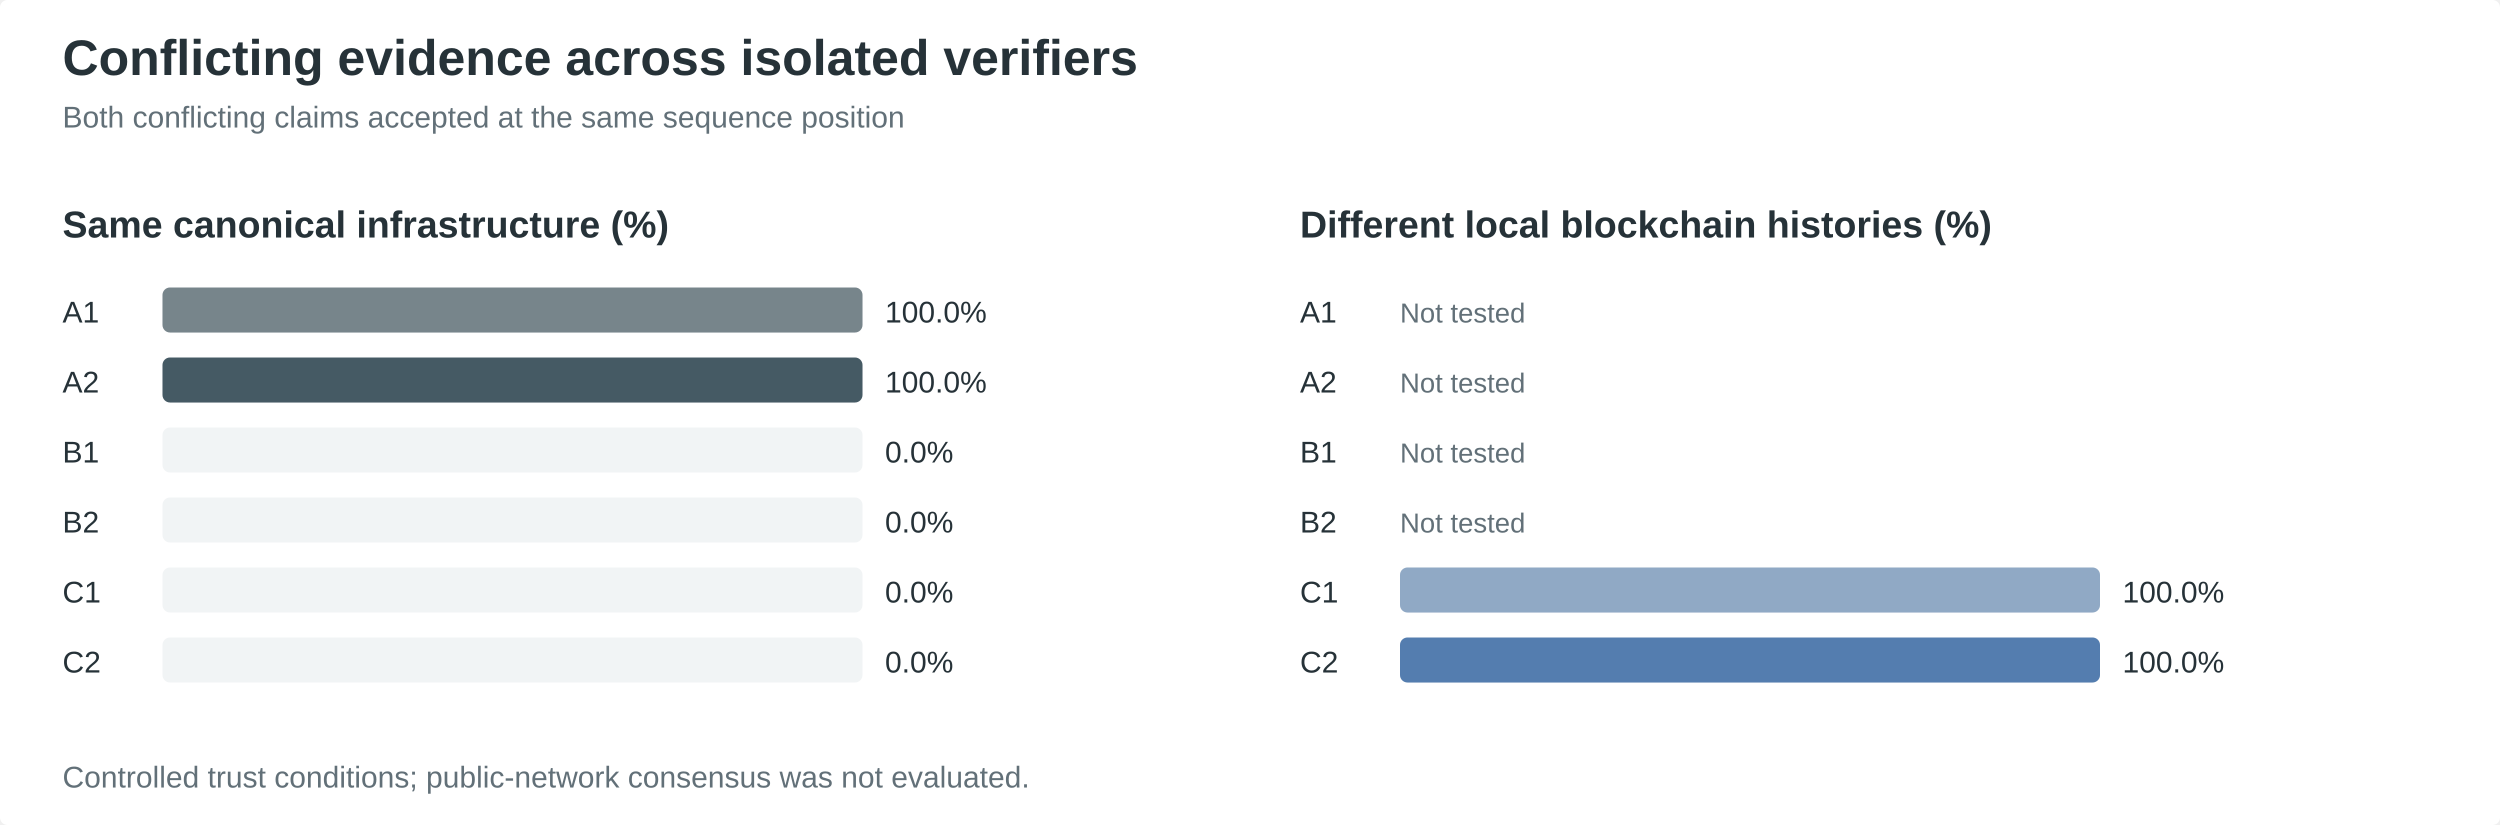
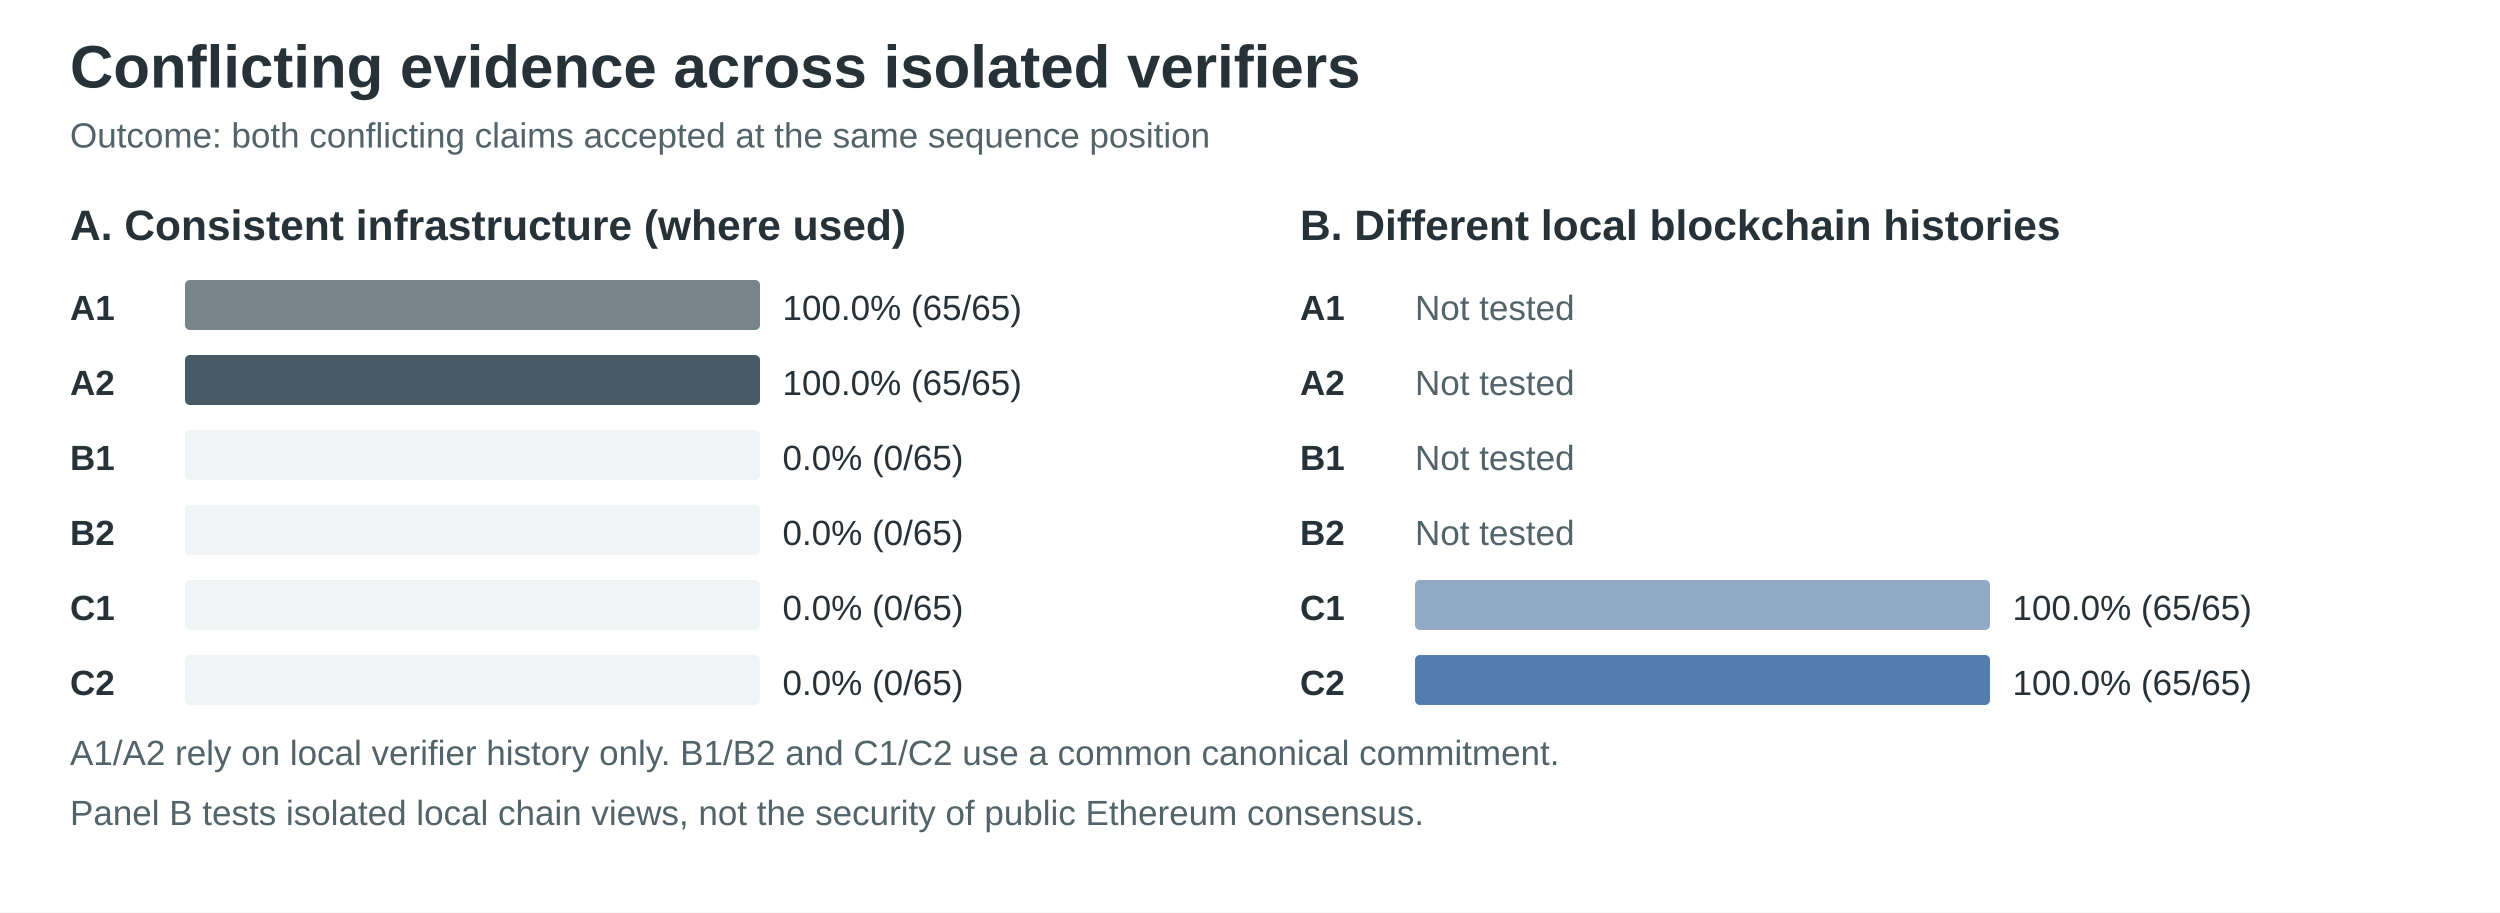
- <svg xmlns="http://www.w3.org/2000/svg" width="1000" height="330" viewBox="0 0 1000 330">
-   <rect x="0" y="0" width="1000" height="330" fill="#FFFFFF" stroke="none" rx="3" />
-   <text x="25" y="30" font-family="Arial, Helvetica, sans-serif" font-size="20" font-weight="600" fill="#263238" text-anchor="start">Conflicting evidence across isolated verifiers</text>
-   <text x="25" y="51" font-family="Arial, Helvetica, sans-serif" font-size="12" font-weight="400" fill="#627078" text-anchor="start">Both conflicting claims accepted at the same sequence position</text>
-   <text x="25" y="95" font-family="Arial, Helvetica, sans-serif" font-size="15" font-weight="600" fill="#263238" text-anchor="start">Same canonical infrastructure (%)</text>
-   <text x="25" y="129" font-family="Arial, Helvetica, sans-serif" font-size="12" font-weight="400" fill="#263238" text-anchor="start">A1</text>
-   <rect x="65" y="115" width="280" height="18" fill="#F1F4F5" stroke="none" rx="3" />
-   <rect x="65" y="115" width="280.0" height="18" fill="#77858B" stroke="none" rx="3" />
-   <text x="354" y="129" font-family="Arial, Helvetica, sans-serif" font-size="12" font-weight="400" fill="#263238" text-anchor="start">100.0%</text>
-   <text x="25" y="157" font-family="Arial, Helvetica, sans-serif" font-size="12" font-weight="400" fill="#263238" text-anchor="start">A2</text>
-   <rect x="65" y="143" width="280" height="18" fill="#F1F4F5" stroke="none" rx="3" />
-   <rect x="65" y="143" width="280.0" height="18" fill="#455A64" stroke="none" rx="3" />
-   <text x="354" y="157" font-family="Arial, Helvetica, sans-serif" font-size="12" font-weight="400" fill="#263238" text-anchor="start">100.0%</text>
-   <text x="25" y="185" font-family="Arial, Helvetica, sans-serif" font-size="12" font-weight="400" fill="#263238" text-anchor="start">B1</text>
-   <rect x="65" y="171" width="280" height="18" fill="#F1F4F5" stroke="none" rx="3" />
-   <rect x="65" y="171" width="0.0" height="18" fill="#80B0AC" stroke="none" rx="3" />
-   <text x="354" y="185" font-family="Arial, Helvetica, sans-serif" font-size="12" font-weight="400" fill="#263238" text-anchor="start">0.0%</text>
-   <text x="25" y="213" font-family="Arial, Helvetica, sans-serif" font-size="12" font-weight="400" fill="#263238" text-anchor="start">B2</text>
-   <rect x="65" y="199" width="280" height="18" fill="#F1F4F5" stroke="none" rx="3" />
-   <rect x="65" y="199" width="0.0" height="18" fill="#367D78" stroke="none" rx="3" />
-   <text x="354" y="213" font-family="Arial, Helvetica, sans-serif" font-size="12" font-weight="400" fill="#263238" text-anchor="start">0.0%</text>
-   <text x="25" y="241" font-family="Arial, Helvetica, sans-serif" font-size="12" font-weight="400" fill="#263238" text-anchor="start">C1</text>
-   <rect x="65" y="227" width="280" height="18" fill="#F1F4F5" stroke="none" rx="3" />
-   <rect x="65" y="227" width="0.0" height="18" fill="#90A9C5" stroke="none" rx="3" />
-   <text x="354" y="241" font-family="Arial, Helvetica, sans-serif" font-size="12" font-weight="400" fill="#263238" text-anchor="start">0.0%</text>
-   <text x="25" y="269" font-family="Arial, Helvetica, sans-serif" font-size="12" font-weight="400" fill="#263238" text-anchor="start">C2</text>
-   <rect x="65" y="255" width="280" height="18" fill="#F1F4F5" stroke="none" rx="3" />
-   <rect x="65" y="255" width="0.0" height="18" fill="#547DAF" stroke="none" rx="3" />
-   <text x="354" y="269" font-family="Arial, Helvetica, sans-serif" font-size="12" font-weight="400" fill="#263238" text-anchor="start">0.0%</text>
-   <text x="520" y="95" font-family="Arial, Helvetica, sans-serif" font-size="15" font-weight="600" fill="#263238" text-anchor="start">Different local blockchain histories (%)</text>
-   <text x="520" y="129" font-family="Arial, Helvetica, sans-serif" font-size="12" font-weight="400" fill="#263238" text-anchor="start">A1</text>
-   <text x="560" y="129" font-family="Arial, Helvetica, sans-serif" font-size="11" font-weight="400" fill="#627078" text-anchor="start">Not tested</text>
-   <text x="520" y="157" font-family="Arial, Helvetica, sans-serif" font-size="12" font-weight="400" fill="#263238" text-anchor="start">A2</text>
-   <text x="560" y="157" font-family="Arial, Helvetica, sans-serif" font-size="11" font-weight="400" fill="#627078" text-anchor="start">Not tested</text>
-   <text x="520" y="185" font-family="Arial, Helvetica, sans-serif" font-size="12" font-weight="400" fill="#263238" text-anchor="start">B1</text>
-   <text x="560" y="185" font-family="Arial, Helvetica, sans-serif" font-size="11" font-weight="400" fill="#627078" text-anchor="start">Not tested</text>
-   <text x="520" y="213" font-family="Arial, Helvetica, sans-serif" font-size="12" font-weight="400" fill="#263238" text-anchor="start">B2</text>
-   <text x="560" y="213" font-family="Arial, Helvetica, sans-serif" font-size="11" font-weight="400" fill="#627078" text-anchor="start">Not tested</text>
-   <text x="520" y="241" font-family="Arial, Helvetica, sans-serif" font-size="12" font-weight="400" fill="#263238" text-anchor="start">C1</text>
-   <rect x="560" y="227" width="280" height="18" fill="#F1F4F5" stroke="none" rx="3" />
-   <rect x="560" y="227" width="280.0" height="18" fill="#90A9C5" stroke="none" rx="3" />
-   <text x="849" y="241" font-family="Arial, Helvetica, sans-serif" font-size="12" font-weight="400" fill="#263238" text-anchor="start">100.0%</text>
-   <text x="520" y="269" font-family="Arial, Helvetica, sans-serif" font-size="12" font-weight="400" fill="#263238" text-anchor="start">C2</text>
-   <rect x="560" y="255" width="280" height="18" fill="#F1F4F5" stroke="none" rx="3" />
-   <rect x="560" y="255" width="280.0" height="18" fill="#547DAF" stroke="none" rx="3" />
-   <text x="849" y="269" font-family="Arial, Helvetica, sans-serif" font-size="12" font-weight="400" fill="#263238" text-anchor="start">100.0%</text>
-   <text x="25" y="315" font-family="Arial, Helvetica, sans-serif" font-size="12" font-weight="400" fill="#627078" text-anchor="start">Controlled trust conditions; public-network consensus was not evaluated.</text>
+ <svg xmlns="http://www.w3.org/2000/svg" width="1000" height="365" viewBox="0 0 1000 365" role="img">
+   <rect x="0" y="0" width="1000" height="365" fill="#FFFFFF" stroke="none" rx="0" />
+   <text x="28" y="35" font-family="Arial, Helvetica, sans-serif" font-size="24" font-weight="700" fill="#263238" text-anchor="start">Conflicting evidence across isolated verifiers</text>
+   <text x="28" y="59" font-family="Arial, Helvetica, sans-serif" font-size="14" font-weight="400" fill="#52636A" text-anchor="start">Outcome: both conflicting claims accepted at the same sequence position</text>
+   <text x="28" y="96" font-family="Arial, Helvetica, sans-serif" font-size="17" font-weight="700" fill="#263238" text-anchor="start">A. Consistent infrastructure (where used)</text>
+   <text x="28" y="128" font-family="Arial, Helvetica, sans-serif" font-size="14" font-weight="600" fill="#263238" text-anchor="start">A1</text>
+   <rect x="74" y="112" width="230" height="20" fill="#F1F4F5" stroke="none" rx="2" />
+   <rect x="74" y="112" width="230.0" height="20" fill="#77858B" stroke="none" rx="2" />
+   <text x="313" y="128" font-family="Arial, Helvetica, sans-serif" font-size="14" font-weight="400" fill="#263238" text-anchor="start">100.0% (65/65)</text>
+   <text x="28" y="158" font-family="Arial, Helvetica, sans-serif" font-size="14" font-weight="600" fill="#263238" text-anchor="start">A2</text>
+   <rect x="74" y="142" width="230" height="20" fill="#F1F4F5" stroke="none" rx="2" />
+   <rect x="74" y="142" width="230.0" height="20" fill="#455A64" stroke="none" rx="2" />
+   <text x="313" y="158" font-family="Arial, Helvetica, sans-serif" font-size="14" font-weight="400" fill="#263238" text-anchor="start">100.0% (65/65)</text>
+   <text x="28" y="188" font-family="Arial, Helvetica, sans-serif" font-size="14" font-weight="600" fill="#263238" text-anchor="start">B1</text>
+   <rect x="74" y="172" width="230" height="20" fill="#F1F4F5" stroke="none" rx="2" />
+   <rect x="74" y="172" width="0.0" height="20" fill="#80B0AC" stroke="none" rx="2" />
+   <text x="313" y="188" font-family="Arial, Helvetica, sans-serif" font-size="14" font-weight="400" fill="#263238" text-anchor="start">0.0% (0/65)</text>
+   <text x="28" y="218" font-family="Arial, Helvetica, sans-serif" font-size="14" font-weight="600" fill="#263238" text-anchor="start">B2</text>
+   <rect x="74" y="202" width="230" height="20" fill="#F1F4F5" stroke="none" rx="2" />
+   <rect x="74" y="202" width="0.0" height="20" fill="#367D78" stroke="none" rx="2" />
+   <text x="313" y="218" font-family="Arial, Helvetica, sans-serif" font-size="14" font-weight="400" fill="#263238" text-anchor="start">0.0% (0/65)</text>
+   <text x="28" y="248" font-family="Arial, Helvetica, sans-serif" font-size="14" font-weight="600" fill="#263238" text-anchor="start">C1</text>
+   <rect x="74" y="232" width="230" height="20" fill="#F1F4F5" stroke="none" rx="2" />
+   <rect x="74" y="232" width="0.0" height="20" fill="#90A9C5" stroke="none" rx="2" />
+   <text x="313" y="248" font-family="Arial, Helvetica, sans-serif" font-size="14" font-weight="400" fill="#263238" text-anchor="start">0.0% (0/65)</text>
+   <text x="28" y="278" font-family="Arial, Helvetica, sans-serif" font-size="14" font-weight="600" fill="#263238" text-anchor="start">C2</text>
+   <rect x="74" y="262" width="230" height="20" fill="#F1F4F5" stroke="none" rx="2" />
+   <rect x="74" y="262" width="0.0" height="20" fill="#547DAF" stroke="none" rx="2" />
+   <text x="313" y="278" font-family="Arial, Helvetica, sans-serif" font-size="14" font-weight="400" fill="#263238" text-anchor="start">0.0% (0/65)</text>
+   <text x="520" y="96" font-family="Arial, Helvetica, sans-serif" font-size="17" font-weight="700" fill="#263238" text-anchor="start">B. Different local blockchain histories</text>
+   <text x="520" y="128" font-family="Arial, Helvetica, sans-serif" font-size="14" font-weight="600" fill="#263238" text-anchor="start">A1</text>
+   <text x="566" y="128" font-family="Arial, Helvetica, sans-serif" font-size="14" font-weight="400" fill="#52636A" text-anchor="start">Not tested</text>
+   <text x="520" y="158" font-family="Arial, Helvetica, sans-serif" font-size="14" font-weight="600" fill="#263238" text-anchor="start">A2</text>
+   <text x="566" y="158" font-family="Arial, Helvetica, sans-serif" font-size="14" font-weight="400" fill="#52636A" text-anchor="start">Not tested</text>
+   <text x="520" y="188" font-family="Arial, Helvetica, sans-serif" font-size="14" font-weight="600" fill="#263238" text-anchor="start">B1</text>
+   <text x="566" y="188" font-family="Arial, Helvetica, sans-serif" font-size="14" font-weight="400" fill="#52636A" text-anchor="start">Not tested</text>
+   <text x="520" y="218" font-family="Arial, Helvetica, sans-serif" font-size="14" font-weight="600" fill="#263238" text-anchor="start">B2</text>
+   <text x="566" y="218" font-family="Arial, Helvetica, sans-serif" font-size="14" font-weight="400" fill="#52636A" text-anchor="start">Not tested</text>
+   <text x="520" y="248" font-family="Arial, Helvetica, sans-serif" font-size="14" font-weight="600" fill="#263238" text-anchor="start">C1</text>
+   <rect x="566" y="232" width="230" height="20" fill="#F1F4F5" stroke="none" rx="2" />
+   <rect x="566" y="232" width="230.0" height="20" fill="#90A9C5" stroke="none" rx="2" />
+   <text x="805" y="248" font-family="Arial, Helvetica, sans-serif" font-size="14" font-weight="400" fill="#263238" text-anchor="start">100.0% (65/65)</text>
+   <text x="520" y="278" font-family="Arial, Helvetica, sans-serif" font-size="14" font-weight="600" fill="#263238" text-anchor="start">C2</text>
+   <rect x="566" y="262" width="230" height="20" fill="#F1F4F5" stroke="none" rx="2" />
+   <rect x="566" y="262" width="230.0" height="20" fill="#547DAF" stroke="none" rx="2" />
+   <text x="805" y="278" font-family="Arial, Helvetica, sans-serif" font-size="14" font-weight="400" fill="#263238" text-anchor="start">100.0% (65/65)</text>
+   <text x="28" y="306" font-family="Arial, Helvetica, sans-serif" font-size="14" font-weight="400" fill="#52636A" text-anchor="start">A1/A2 rely on local verifier history only. B1/B2 and C1/C2 use a common canonical commitment.</text>
+   <text x="28" y="330" font-family="Arial, Helvetica, sans-serif" font-size="14" font-weight="400" fill="#52636A" text-anchor="start">Panel B tests isolated local chain views, not the security of public Ethereum consensus.</text>
</svg>
